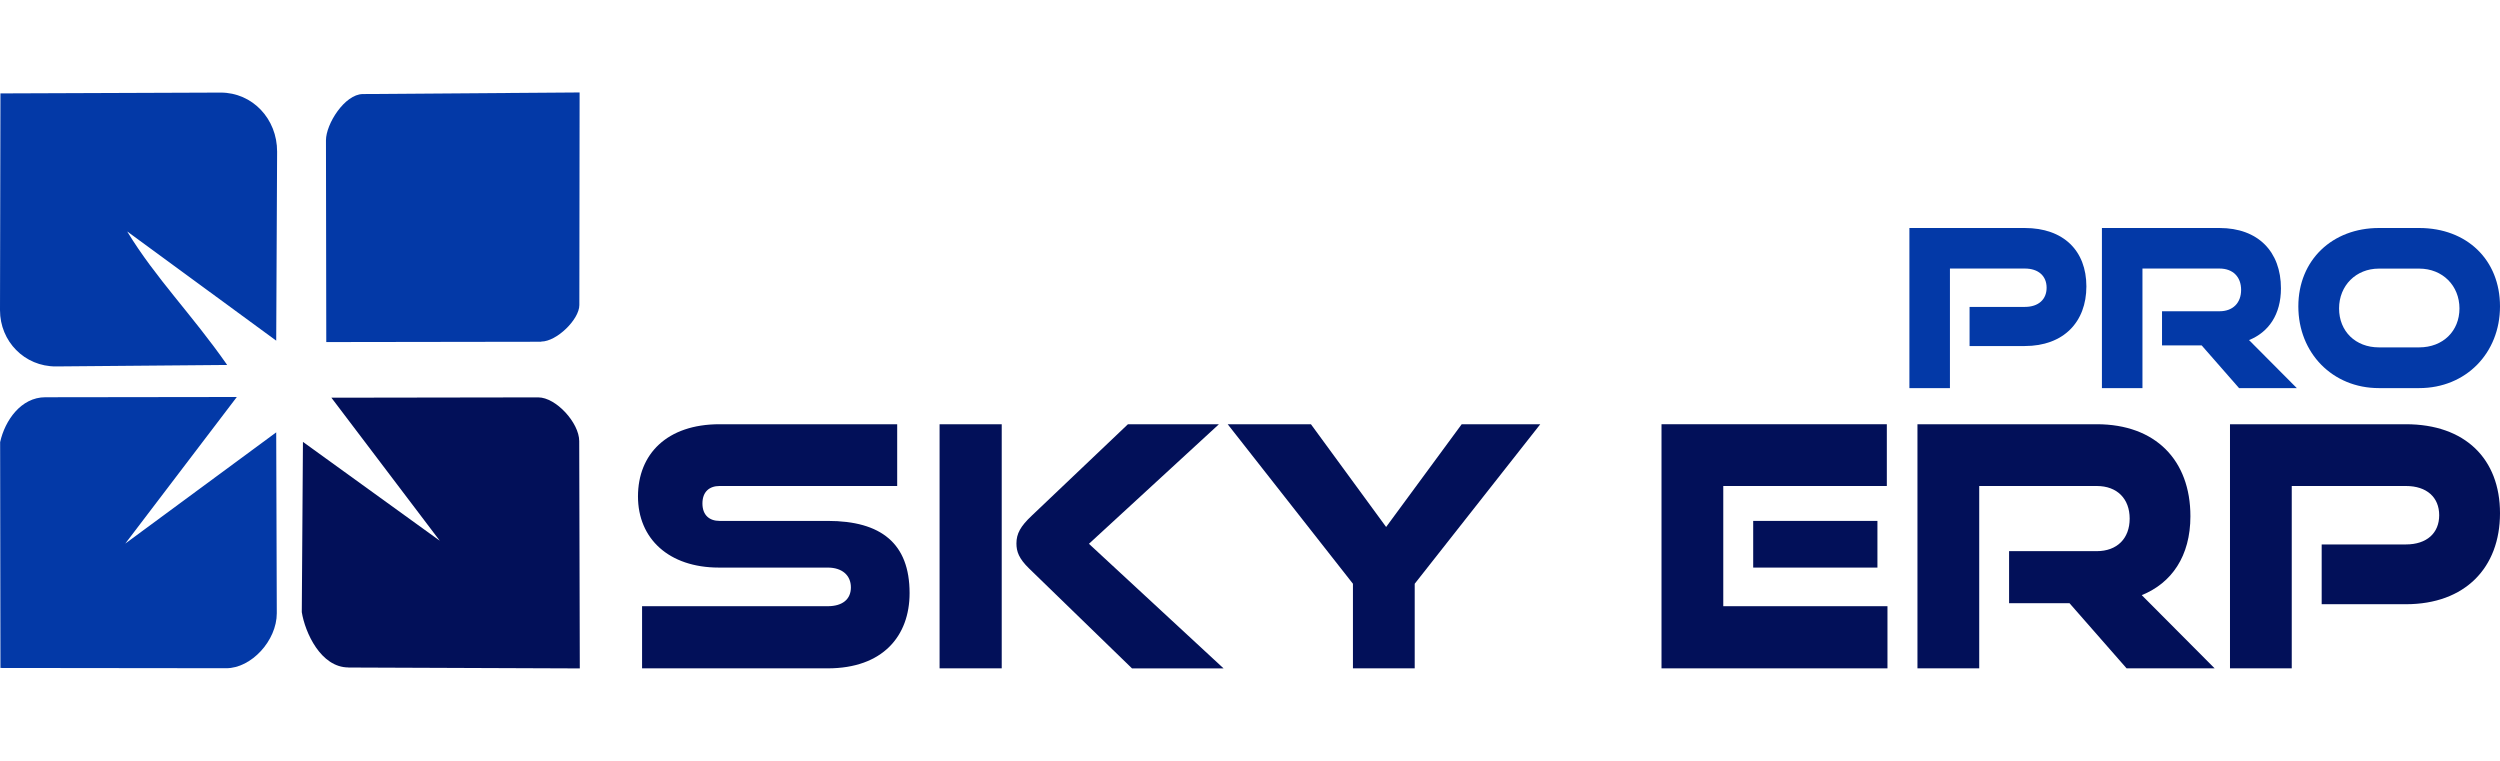
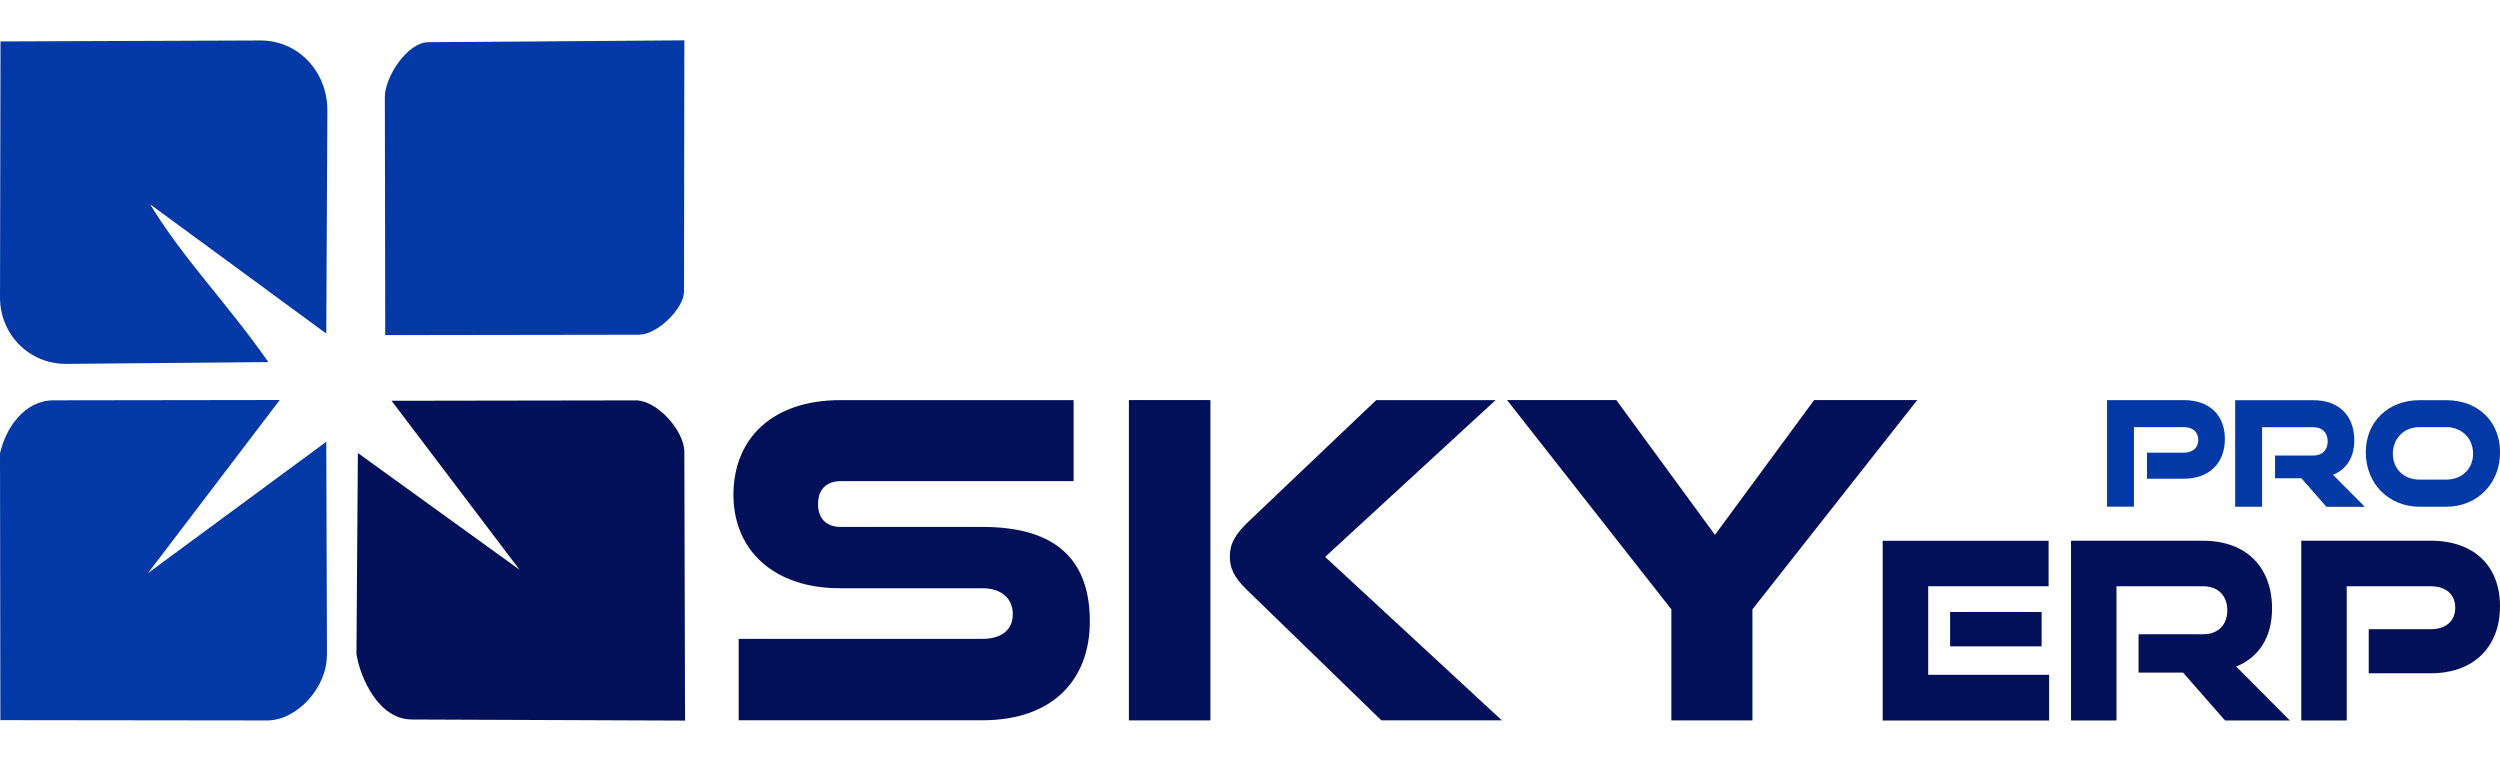
- <svg xmlns="http://www.w3.org/2000/svg" id="Layer_1" width="391" height="119" version="1.1" viewBox="0 0 391 119">
+ <svg xmlns="http://www.w3.org/2000/svg" id="Layer_1" version="1.1" viewBox="0 0 391 119">
  <defs>
    <style>
      .st0 {
        fill: #0339a7;
      }

      .st1 {
        isolation: isolate;
      }

      .st2 {
        fill: #021059;
      }
    </style>
  </defs>
-   <path class="st0" d="M19.91,36.23c4.45,7.31,10.11,12.95,15.62,20.85l-26.77.23c-4.94.02-8.76-3.93-8.76-8.8L.07,14.61l34.44-.13c4.96,0,8.85,4.09,8.83,9.26l-.14,29.54-23.29-17.07h0v.02Z" />
-   <path class="st0" d="M43.29,95.91c0,4.29-3.99,8.6-7.9,8.6l-35.32-.04-.05-35.32c.75-3.39,3.27-7.02,7.07-7.02l29.95-.04-17.45,22.93,23.61-17.4s.09,28.28.09,28.28Z" />
-   <path class="st2" d="M54.51,104.39c-4.35,0-6.8-5.48-7.31-8.65l.18-26.63,21.4,15.46-16.95-22.37,32.35-.05c2.78,0,6.41,3.99,6.41,6.84l.09,35.55-36.16-.14h-.02Z" />
-   <path class="st0" d="M84.64,53.45l-33.61.05-.05-31.55c0-2.57,2.93-7.2,5.75-7.24l33.92-.25-.04,33.25c0,2.24-3.54,5.71-5.96,5.71h0v.02Z" />
  <g>
+     <path class="st0" d="M23.51,32.01c5.27,8.63,11.94,15.3,18.46,24.62l-31.62.28C4.51,56.93,0,52.27,0,46.52L.08,6.48l40.68-.15c5.85,0,10.45,4.83,10.44,10.95l-.17,34.89-27.5-20.18h0l-.02.03Z" />
+     <path class="st0" d="M51.12,102.52c0,5.06-4.71,10.16-9.34,10.16l-41.72-.05-.06-41.72c.9-4.01,3.86-8.3,8.36-8.3l35.39-.05-20.61,27.08,27.89-20.55.11,33.4-.02.02Z" />
+     <path class="st2" d="M64.38,112.52c-5.13,0-8.04-6.47-8.63-10.22l.22-31.45,25.29,18.26-20.02-26.43,38.22-.06c3.28,0,7.57,4.71,7.57,8.08l.11,42-42.71-.17h-.05Z" />
+     <path class="st0" d="M99.96,52.35l-39.71.06-.06-37.26c0-3.04,3.45-8.5,6.78-8.55l40.06-.29-.05,39.29c0,2.65-4.18,6.75-7.05,6.75h.02Z" />
+   </g>
+   <g>
+     <path class="st2" d="M115.53,112.67v-12.75h38.11c2.96,0,4.76-1.38,4.76-3.86s-1.8-4.06-4.76-4.06h-22.32c-10.27,0-16.61-5.93-16.61-14.61s5.93-14.81,16.75-14.81h36.45v12.67h-36.45c-2.06,0-3.52,1.18-3.52,3.58s1.44,3.58,3.52,3.58h22.18c10.95,0,16.81,4.62,16.81,14.81,0,8.81-5.52,15.43-16.81,15.43h-38.11v.02Z" />
+     <path class="st2" d="M176.56,112.67v-50.1h12.75v50.1h-12.75ZM216.05,112.67l-21.08-20.46c-2.14-2.08-2.62-3.52-2.62-5.17,0-2,.82-3.52,3.18-5.72l19.71-18.74h18.67l-26.66,24.52,27.64,25.56h-18.81l-.02.02Z" />
+     <path class="st2" d="M261.4,112.67v-17.37l-25.7-32.73h17.09l15.43,21.08,15.51-21.08h16.13l-25.78,32.73v17.37h-12.67Z" />
+   </g>
+   <g>
+     <path class="st2" d="M294.45,112.69v-28.11h25.95v7.11h-18.83v13.85h18.91v7.15h-26.03ZM305,101.09v-5.37h14.31v5.37h-14.31Z" />
+     <path class="st2" d="M348,112.69l-6.57-7.5h-6.96v-5.99h10.09c2.36,0,3.79-1.47,3.79-3.75s-1.43-3.76-3.79-3.76h-13.54v20.99h-7.11v-28.11h20.65c6.76,0,10.79,4.14,10.79,10.6,0,4.6-2.16,7.69-5.61,9.08l8.39,8.43s-10.13,0-10.13,0Z" />
+     <path class="st2" d="M370.47,105.3v-6.89h9.7c2.4,0,3.83-1.31,3.83-3.36s-1.43-3.36-3.83-3.36h-13.14v20.99h-7.11v-28.11h20.26c6.81,0,10.82,3.98,10.82,10.25s-4.03,10.48-10.82,10.48h-9.71Z" />
+   </g>
+   <g class="st1">
    <g class="st1">
-       <g class="st1">
-         <path class="st2" d="M100.42,104.53v-9.72h29.04c2.26,0,3.62-1.05,3.62-2.94s-1.37-3.1-3.62-3.1h-17.02c-7.83,0-12.66-4.52-12.66-11.13s4.52-11.29,12.76-11.29h27.78v9.66h-27.78c-1.58,0-2.68.89-2.68,2.73s1.1,2.73,2.68,2.73h16.91c8.35,0,12.81,3.52,12.81,11.29,0,6.72-4.2,11.77-12.81,11.77h-29.04Z" />
-         <path class="st2" d="M146.95,104.53v-38.18h9.72v38.18h-9.72ZM177.04,104.53l-16.07-15.6c-1.63-1.58-2-2.68-2-3.94,0-1.52.63-2.68,2.42-4.36l15.02-14.28h14.23l-20.33,18.7,21.06,19.49h-14.34Z" />
-         <path class="st2" d="M211.6,104.53v-13.23l-19.59-24.95h13.02l11.76,16.07,11.82-16.07h12.29l-19.64,24.95v13.23h-9.66Z" />
-         <path class="st2" d="M259.86,104.53v-38.18h35.24v9.66h-25.58v18.8h25.68v9.72h-35.35ZM274.2,88.77v-7.3h19.43v7.3h-19.43Z" />
-         <path class="st2" d="M332.6,104.53l-8.93-10.19h-9.45v-8.14h13.71c3.2,0,5.15-2,5.15-5.09s-1.94-5.1-5.15-5.1h-18.38v28.52h-9.66v-38.18h28.04c9.19,0,14.65,5.62,14.65,14.39,0,6.25-2.94,10.45-7.61,12.34l11.4,11.45h-13.76Z" />
-         <path class="st2" d="M363.11,94.5v-9.35h13.18c3.26,0,5.2-1.78,5.2-4.57s-1.94-4.57-5.2-4.57h-17.86v28.52h-9.66v-38.18h27.52c9.24,0,14.71,5.41,14.71,13.92s-5.46,14.23-14.71,14.23h-13.18Z" />
-       </g>
-     </g>
-     <g class="st1">
-       <g class="st1">
-         <path class="st0" d="M308.04,54.13v-6.13h8.64c2.14,0,3.41-1.17,3.41-3s-1.27-3-3.41-3h-11.71v18.7h-6.34v-25.04h18.04c6.06,0,9.64,3.55,9.64,9.13s-3.58,9.33-9.64,9.33h-8.64Z" />
-         <path class="st0" d="M350.19,60.7l-5.85-6.68h-6.2v-5.34h8.99c2.1,0,3.38-1.31,3.38-3.34s-1.27-3.34-3.38-3.34h-12.05v18.7h-6.34v-25.04h18.39c6.03,0,9.61,3.69,9.61,9.44,0,4.1-1.93,6.85-4.99,8.09l7.47,7.51h-9.02Z" />
-         <path class="st0" d="M372.06,60.7c-7.27,0-12.6-5.51-12.6-12.78s5.34-12.26,12.6-12.26h6.3c7.47,0,12.64,4.99,12.64,12.26s-5.3,12.78-12.64,12.78h-6.3ZM378.36,54.33c3.72,0,6.3-2.55,6.3-6.09s-2.62-6.23-6.3-6.23h-6.3c-3.58,0-6.23,2.65-6.23,6.23s2.58,6.09,6.23,6.09h6.3Z" />
-       </g>
+       <path class="st0" d="M335.79,74.88v-4.08h5.75c1.42,0,2.27-.78,2.27-2s-.85-2-2.27-2h-7.79v12.44h-4.21v-16.66h12.01c4.03,0,6.42,2.36,6.42,6.08s-2.39,6.21-6.42,6.21h-5.75Z" />
+       <path class="st0" d="M363.84,79.25l-3.9-4.45h-4.12v-3.55h5.99c1.4,0,2.24-.87,2.24-2.22s-.85-2.22-2.24-2.22h-8.02v12.44h-4.21v-16.66h12.24c4.01,0,6.39,2.45,6.39,6.28,0,2.73-1.28,4.56-3.33,5.39l4.97,5h-6.01Z" />
+       <path class="st0" d="M378.4,79.25c-4.84,0-8.39-3.66-8.39-8.5s3.55-8.16,8.39-8.16h4.2c4.97,0,8.41,3.33,8.41,8.16s-3.53,8.5-8.41,8.5h-4.2ZM382.59,75.01c2.48,0,4.2-1.7,4.2-4.06s-1.74-4.15-4.2-4.15h-4.2c-2.39,0-4.15,1.76-4.15,4.15s1.72,4.06,4.15,4.06c0,0,4.2,0,4.2,0Z" />
    </g>
  </g>
</svg>
